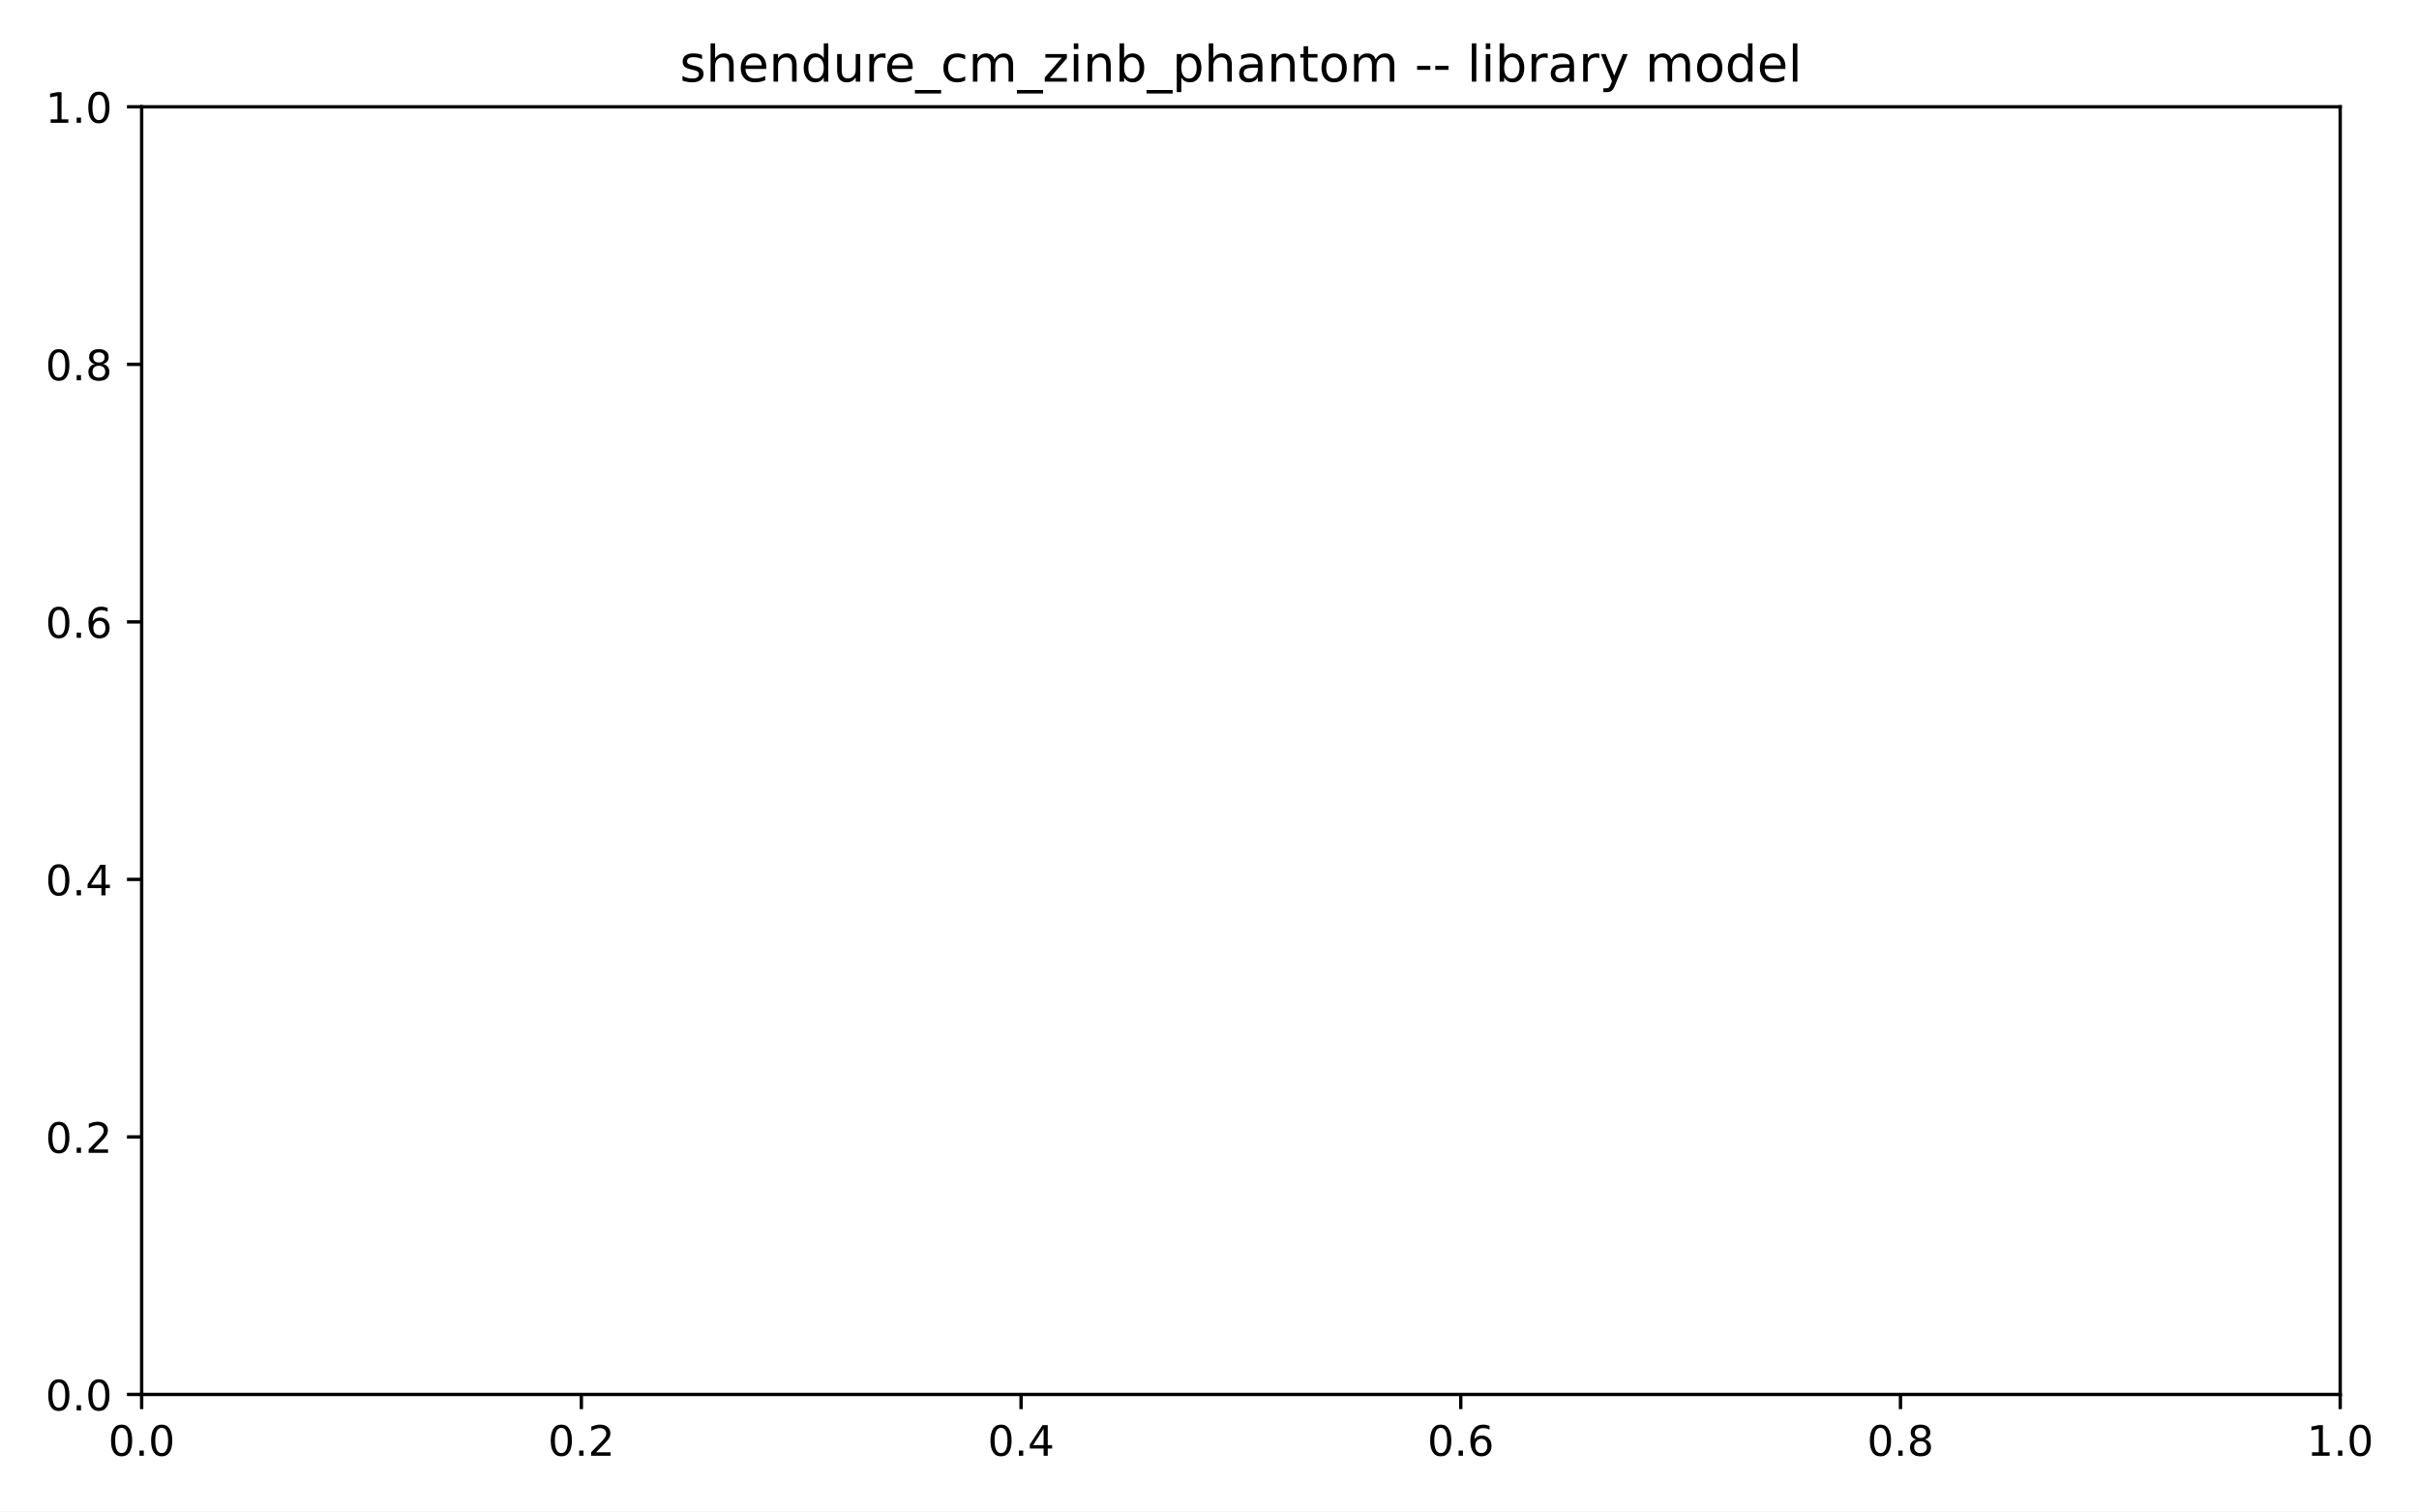
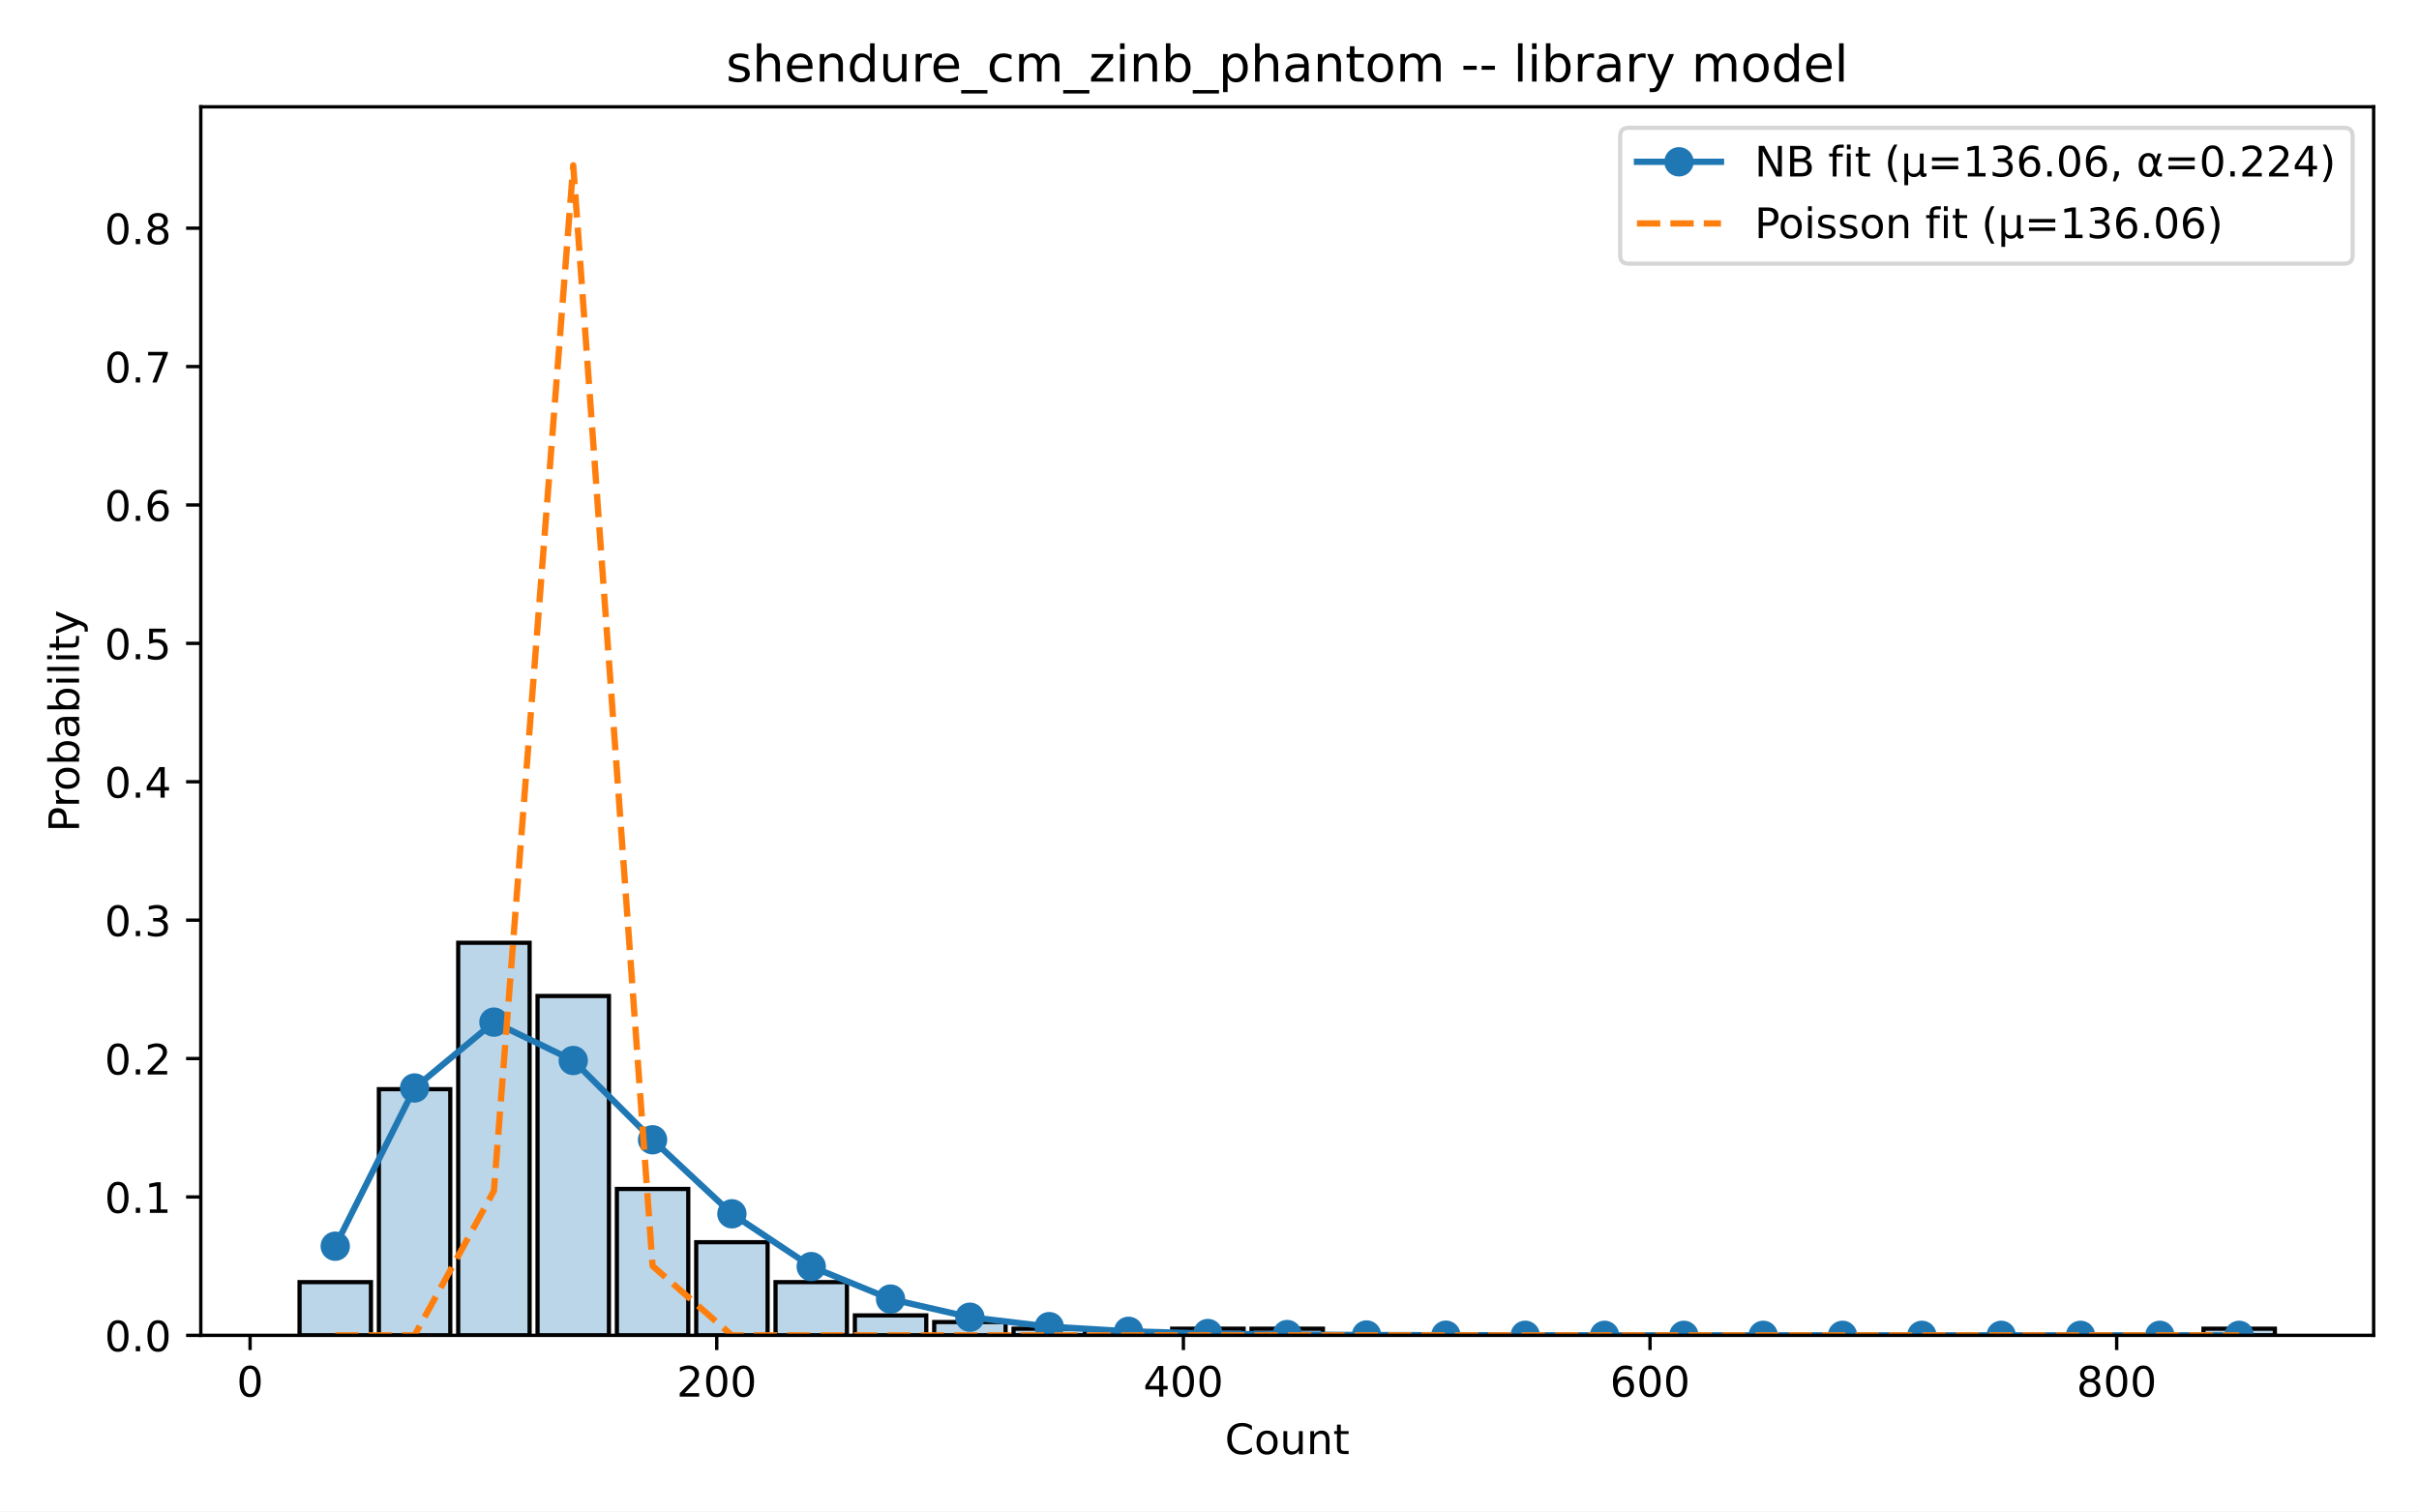
<svg xmlns="http://www.w3.org/2000/svg" xmlns:xlink="http://www.w3.org/1999/xlink" width="576pt" height="360pt" viewBox="0 0 576 360" version="1.1">
  <defs>
    <style type="text/css">*{stroke-linejoin: round; stroke-linecap: butt}</style>
  </defs>
  <g id="figure_1">
    <g id="patch_1">
      <path d="M 0 360  L 576 360  L 576 0  L 0 0  z " style="fill: #ffffff" />
    </g>
    <g id="axes_1">
      <g id="patch_2">
-         <path d="M 33.73 332.12  L 557.235 332.12  L 557.235 25.44  L 33.73 25.44  z " style="fill: #ffffff" />
+         <path d="M 47.81 318.04  L 565.2 318.04  L 565.2 25.44  L 47.81 25.44  z " style="fill: #ffffff" />
+       </g>
+       <g id="patch_3">
+         <path d="M 71.328 318.04  L 88.328 318.04  L 88.328 305.362  L 71.328 305.362  z " clip-path="url(#p936304e67c)" style="fill: #1f77b4; fill-opacity: 0.3; stroke: #000000; stroke-linejoin: miter" />
+       </g>
+       <g id="patch_4">
+         <path d="M 90.217 318.04  L 107.218 318.04  L 107.218 259.406  L 90.217 259.406  z " clip-path="url(#p936304e67c)" style="fill: #1f77b4; fill-opacity: 0.3; stroke: #000000; stroke-linejoin: miter" />
+       </g>
+       <g id="patch_5">
+         <path d="M 109.107 318.04  L 126.108 318.04  L 126.108 224.543  L 109.107 224.543  z " clip-path="url(#p936304e67c)" style="fill: #1f77b4; fill-opacity: 0.3; stroke: #000000; stroke-linejoin: miter" />
+       </g>
+       <g id="patch_6">
+         <path d="M 127.997 318.04  L 144.998 318.04  L 144.998 237.22  L 127.997 237.22  z " clip-path="url(#p936304e67c)" style="fill: #1f77b4; fill-opacity: 0.3; stroke: #000000; stroke-linejoin: miter" />
+       </g>
+       <g id="patch_7">
+         <path d="M 146.887 318.04  L 163.887 318.04  L 163.887 283.177  L 146.887 283.177  z " clip-path="url(#p936304e67c)" style="fill: #1f77b4; fill-opacity: 0.3; stroke: #000000; stroke-linejoin: miter" />
+       </g>
+       <g id="patch_8">
+         <path d="M 165.776 318.04  L 182.777 318.04  L 182.777 295.854  L 165.776 295.854  z " clip-path="url(#p936304e67c)" style="fill: #1f77b4; fill-opacity: 0.3; stroke: #000000; stroke-linejoin: miter" />
+       </g>
+       <g id="patch_9">
+         <path d="M 184.666 318.04  L 201.667 318.04  L 201.667 305.362  L 184.666 305.362  z " clip-path="url(#p936304e67c)" style="fill: #1f77b4; fill-opacity: 0.3; stroke: #000000; stroke-linejoin: miter" />
+       </g>
+       <g id="patch_10">
+         <path d="M 203.556 318.04  L 220.557 318.04  L 220.557 313.286  L 203.556 313.286  z " clip-path="url(#p936304e67c)" style="fill: #1f77b4; fill-opacity: 0.3; stroke: #000000; stroke-linejoin: miter" />
+       </g>
+       <g id="patch_11">
+         <path d="M 222.446 318.04  L 239.446 318.04  L 239.446 314.871  L 222.446 314.871  z " clip-path="url(#p936304e67c)" style="fill: #1f77b4; fill-opacity: 0.3; stroke: #000000; stroke-linejoin: miter" />
+       </g>
+       <g id="patch_12">
+         <path d="M 241.335 318.04  L 258.336 318.04  L 258.336 316.455  L 241.335 316.455  z " clip-path="url(#p936304e67c)" style="fill: #1f77b4; fill-opacity: 0.3; stroke: #000000; stroke-linejoin: miter" />
+       </g>
+       <g id="patch_13">
+         <path d="M 260.225 318.04  L 277.226 318.04  L 277.226 318.04  L 260.225 318.04  z " clip-path="url(#p936304e67c)" style="fill: #1f77b4; fill-opacity: 0.3; stroke: #000000; stroke-linejoin: miter" />
+       </g>
+       <g id="patch_14">
+         <path d="M 279.115 318.04  L 296.116 318.04  L 296.116 316.455  L 279.115 316.455  z " clip-path="url(#p936304e67c)" style="fill: #1f77b4; fill-opacity: 0.3; stroke: #000000; stroke-linejoin: miter" />
+       </g>
+       <g id="patch_15">
+         <path d="M 298.005 318.04  L 315.005 318.04  L 315.005 316.455  L 298.005 316.455  z " clip-path="url(#p936304e67c)" style="fill: #1f77b4; fill-opacity: 0.3; stroke: #000000; stroke-linejoin: miter" />
+       </g>
+       <g id="patch_16">
+         <path d="M 316.894 318.04  L 333.895 318.04  L 333.895 318.04  L 316.894 318.04  z " clip-path="url(#p936304e67c)" style="fill: #1f77b4; fill-opacity: 0.3; stroke: #000000; stroke-linejoin: miter" />
+       </g>
+       <g id="patch_17">
+         <path d="M 335.784 318.04  L 352.785 318.04  L 352.785 318.04  L 335.784 318.04  z " clip-path="url(#p936304e67c)" style="fill: #1f77b4; fill-opacity: 0.3; stroke: #000000; stroke-linejoin: miter" />
+       </g>
+       <g id="patch_18">
+         <path d="M 354.674 318.04  L 371.675 318.04  L 371.675 318.04  L 354.674 318.04  z " clip-path="url(#p936304e67c)" style="fill: #1f77b4; fill-opacity: 0.3; stroke: #000000; stroke-linejoin: miter" />
+       </g>
+       <g id="patch_19">
+         <path d="M 373.564 318.04  L 390.564 318.04  L 390.564 318.04  L 373.564 318.04  z " clip-path="url(#p936304e67c)" style="fill: #1f77b4; fill-opacity: 0.3; stroke: #000000; stroke-linejoin: miter" />
+       </g>
+       <g id="patch_20">
+         <path d="M 392.453 318.04  L 409.454 318.04  L 409.454 318.04  L 392.453 318.04  z " clip-path="url(#p936304e67c)" style="fill: #1f77b4; fill-opacity: 0.3; stroke: #000000; stroke-linejoin: miter" />
+       </g>
+       <g id="patch_21">
+         <path d="M 411.343 318.04  L 428.344 318.04  L 428.344 318.04  L 411.343 318.04  z " clip-path="url(#p936304e67c)" style="fill: #1f77b4; fill-opacity: 0.3; stroke: #000000; stroke-linejoin: miter" />
+       </g>
+       <g id="patch_22">
+         <path d="M 430.233 318.04  L 447.234 318.04  L 447.234 318.04  L 430.233 318.04  z " clip-path="url(#p936304e67c)" style="fill: #1f77b4; fill-opacity: 0.3; stroke: #000000; stroke-linejoin: miter" />
+       </g>
+       <g id="patch_23">
+         <path d="M 449.123 318.04  L 466.123 318.04  L 466.123 318.04  L 449.123 318.04  z " clip-path="url(#p936304e67c)" style="fill: #1f77b4; fill-opacity: 0.3; stroke: #000000; stroke-linejoin: miter" />
+       </g>
+       <g id="patch_24">
+         <path d="M 468.012 318.04  L 485.013 318.04  L 485.013 318.04  L 468.012 318.04  z " clip-path="url(#p936304e67c)" style="fill: #1f77b4; fill-opacity: 0.3; stroke: #000000; stroke-linejoin: miter" />
+       </g>
+       <g id="patch_25">
+         <path d="M 486.902 318.04  L 503.903 318.04  L 503.903 318.04  L 486.902 318.04  z " clip-path="url(#p936304e67c)" style="fill: #1f77b4; fill-opacity: 0.3; stroke: #000000; stroke-linejoin: miter" />
+       </g>
+       <g id="patch_26">
+         <path d="M 505.792 318.04  L 522.793 318.04  L 522.793 318.04  L 505.792 318.04  z " clip-path="url(#p936304e67c)" style="fill: #1f77b4; fill-opacity: 0.3; stroke: #000000; stroke-linejoin: miter" />
+       </g>
+       <g id="patch_27">
+         <path d="M 524.682 318.04  L 541.682 318.04  L 541.682 316.455  L 524.682 316.455  z " clip-path="url(#p936304e67c)" style="fill: #1f77b4; fill-opacity: 0.3; stroke: #000000; stroke-linejoin: miter" />
      </g>
      <g id="matplotlib.axis_1">
        <g id="xtick_1">
          <g id="line2d_1">
            <defs>
-               <path id="mab8c2cdbdb" d="M 0 0  L 0 3.5  " style="stroke: #000000; stroke-width: 0.8" />
+               <path id="m294966c318" d="M 0 0  L 0 3.5  " style="stroke: #000000; stroke-width: 0.8" />
            </defs>
            <g>
-               <use xlink:href="#mab8c2cdbdb" x="33.73" y="332.12" style="stroke: #000000; stroke-width: 0.8" />
+               <use xlink:href="#m294966c318" x="59.549" y="318.04" style="stroke: #000000; stroke-width: 0.8" />
            </g>
          </g>
          <g id="text_1">
-             <g transform="translate(25.77844 346.7184) scale(0.1 -0.1)">
-               <defs>
-                 <path id="DejaVuSans-30" d="M 2034 4250  Q 1547 4250 1301 3770  Q 1056 3291 1056 2328  Q 1056 1369 1301 889  Q 1547 409 2034 409  Q 2525 409 2770 889  Q 3016 1369 3016 2328  Q 3016 3291 2770 3770  Q 2525 4250 2034 4250  z M 2034 4750  Q 2819 4750 3233 4129  Q 3647 3509 3647 2328  Q 3647 1150 3233 529  Q 2819 -91 2034 -91  Q 1250 -91 836 529  Q 422 1150 422 2328  Q 422 3509 836 4129  Q 1250 4750 2034 4750  z " transform="scale(0.015625)" />
-                 <path id="DejaVuSans-2e" d="M 684 794  L 1344 794  L 1344 0  L 684 0  L 684 794  z " transform="scale(0.015625)" />
-               </defs>
-               <use xlink:href="#DejaVuSans-30" />
-               <use xlink:href="#DejaVuSans-2e" transform="translate(63.62305 0)" />
-               <use xlink:href="#DejaVuSans-30" transform="translate(95.41016 0)" />
-             </g>
+             <text style="font-size: 10px; font-family: 'DejaVu Sans', 'Bitstream Vera Sans', 'Computer Modern Sans Serif', 'Lucida Grande', 'Verdana', 'Geneva', 'Lucid', 'Arial', 'Helvetica', 'Avant Garde', sans-serif; text-anchor: middle" x="59.549" y="332.638" transform="rotate(-0 59.54942 332.6384)">0</text>
          </g>
        </g>
        <g id="xtick_2">
          <g id="line2d_2">
            <g>
-               <use xlink:href="#mab8c2cdbdb" x="138.431" y="332.12" style="stroke: #000000; stroke-width: 0.8" />
+               <use xlink:href="#m294966c318" x="170.666" y="318.04" style="stroke: #000000; stroke-width: 0.8" />
            </g>
          </g>
          <g id="text_2">
-             <g transform="translate(130.4794 346.7184) scale(0.1 -0.1)">
-               <defs>
-                 <path id="DejaVuSans-32" d="M 1228 531  L 3431 531  L 3431 0  L 469 0  L 469 531  Q 828 903 1448 1529  Q 2069 2156 2228 2338  Q 2531 2678 2651 2914  Q 2772 3150 2772 3378  Q 2772 3750 2511 3984  Q 2250 4219 1831 4219  Q 1534 4219 1204 4116  Q 875 4013 500 3803  L 500 4441  Q 881 4594 1212 4672  Q 1544 4750 1819 4750  Q 2544 4750 2975 4387  Q 3406 4025 3406 3419  Q 3406 3131 3298 2873  Q 3191 2616 2906 2266  Q 2828 2175 2409 1742  Q 1991 1309 1228 531  z " transform="scale(0.015625)" />
-               </defs>
-               <use xlink:href="#DejaVuSans-30" />
-               <use xlink:href="#DejaVuSans-2e" transform="translate(63.62305 0)" />
-               <use xlink:href="#DejaVuSans-32" transform="translate(95.41016 0)" />
-             </g>
+             <text style="font-size: 10px; font-family: 'DejaVu Sans', 'Bitstream Vera Sans', 'Computer Modern Sans Serif', 'Lucida Grande', 'Verdana', 'Geneva', 'Lucid', 'Arial', 'Helvetica', 'Avant Garde', sans-serif; text-anchor: middle" x="170.666" y="332.638" transform="rotate(-0 170.6655 332.6384)">200</text>
          </g>
        </g>
        <g id="xtick_3">
          <g id="line2d_3">
            <g>
-               <use xlink:href="#mab8c2cdbdb" x="243.132" y="332.12" style="stroke: #000000; stroke-width: 0.8" />
+               <use xlink:href="#m294966c318" x="281.782" y="318.04" style="stroke: #000000; stroke-width: 0.8" />
            </g>
          </g>
          <g id="text_3">
-             <g transform="translate(235.1804 346.7184) scale(0.1 -0.1)">
-               <defs>
-                 <path id="DejaVuSans-34" d="M 2419 4116  L 825 1625  L 2419 1625  L 2419 4116  z M 2253 4666  L 3047 4666  L 3047 1625  L 3713 1625  L 3713 1100  L 3047 1100  L 3047 0  L 2419 0  L 2419 1100  L 313 1100  L 313 1709  L 2253 4666  z " transform="scale(0.015625)" />
-               </defs>
-               <use xlink:href="#DejaVuSans-30" />
-               <use xlink:href="#DejaVuSans-2e" transform="translate(63.62305 0)" />
-               <use xlink:href="#DejaVuSans-34" transform="translate(95.41016 0)" />
-             </g>
+             <text style="font-size: 10px; font-family: 'DejaVu Sans', 'Bitstream Vera Sans', 'Computer Modern Sans Serif', 'Lucida Grande', 'Verdana', 'Geneva', 'Lucid', 'Arial', 'Helvetica', 'Avant Garde', sans-serif; text-anchor: middle" x="281.782" y="332.638" transform="rotate(-0 281.7817 332.6384)">400</text>
          </g>
        </g>
        <g id="xtick_4">
          <g id="line2d_4">
            <g>
-               <use xlink:href="#mab8c2cdbdb" x="347.833" y="332.12" style="stroke: #000000; stroke-width: 0.8" />
+               <use xlink:href="#m294966c318" x="392.898" y="318.04" style="stroke: #000000; stroke-width: 0.8" />
            </g>
          </g>
          <g id="text_4">
-             <g transform="translate(339.8814 346.7184) scale(0.1 -0.1)">
-               <defs>
-                 <path id="DejaVuSans-36" d="M 2113 2584  Q 1688 2584 1439 2293  Q 1191 2003 1191 1497  Q 1191 994 1439 701  Q 1688 409 2113 409  Q 2538 409 2786 701  Q 3034 994 3034 1497  Q 3034 2003 2786 2293  Q 2538 2584 2113 2584  z M 3366 4563  L 3366 3988  Q 3128 4100 2886 4159  Q 2644 4219 2406 4219  Q 1781 4219 1451 3797  Q 1122 3375 1075 2522  Q 1259 2794 1537 2939  Q 1816 3084 2150 3084  Q 2853 3084 3261 2657  Q 3669 2231 3669 1497  Q 3669 778 3244 343  Q 2819 -91 2113 -91  Q 1303 -91 875 529  Q 447 1150 447 2328  Q 447 3434 972 4092  Q 1497 4750 2381 4750  Q 2619 4750 2861 4703  Q 3103 4656 3366 4563  z " transform="scale(0.015625)" />
-               </defs>
-               <use xlink:href="#DejaVuSans-30" />
-               <use xlink:href="#DejaVuSans-2e" transform="translate(63.62305 0)" />
-               <use xlink:href="#DejaVuSans-36" transform="translate(95.41016 0)" />
-             </g>
+             <text style="font-size: 10px; font-family: 'DejaVu Sans', 'Bitstream Vera Sans', 'Computer Modern Sans Serif', 'Lucida Grande', 'Verdana', 'Geneva', 'Lucid', 'Arial', 'Helvetica', 'Avant Garde', sans-serif; text-anchor: middle" x="392.898" y="332.638" transform="rotate(-0 392.8978 332.6384)">600</text>
          </g>
        </g>
        <g id="xtick_5">
          <g id="line2d_5">
            <g>
-               <use xlink:href="#mab8c2cdbdb" x="452.534" y="332.12" style="stroke: #000000; stroke-width: 0.8" />
+               <use xlink:href="#m294966c318" x="504.014" y="318.04" style="stroke: #000000; stroke-width: 0.8" />
            </g>
          </g>
          <g id="text_5">
-             <g transform="translate(444.5824 346.7184) scale(0.1 -0.1)">
-               <defs>
-                 <path id="DejaVuSans-38" d="M 2034 2216  Q 1584 2216 1326 1975  Q 1069 1734 1069 1313  Q 1069 891 1326 650  Q 1584 409 2034 409  Q 2484 409 2743 651  Q 3003 894 3003 1313  Q 3003 1734 2745 1975  Q 2488 2216 2034 2216  z M 1403 2484  Q 997 2584 770 2862  Q 544 3141 544 3541  Q 544 4100 942 4425  Q 1341 4750 2034 4750  Q 2731 4750 3128 4425  Q 3525 4100 3525 3541  Q 3525 3141 3298 2862  Q 3072 2584 2669 2484  Q 3125 2378 3379 2068  Q 3634 1759 3634 1313  Q 3634 634 3220 271  Q 2806 -91 2034 -91  Q 1263 -91 848 271  Q 434 634 434 1313  Q 434 1759 690 2068  Q 947 2378 1403 2484  z M 1172 3481  Q 1172 3119 1398 2916  Q 1625 2713 2034 2713  Q 2441 2713 2670 2916  Q 2900 3119 2900 3481  Q 2900 3844 2670 4047  Q 2441 4250 2034 4250  Q 1625 4250 1398 4047  Q 1172 3844 1172 3481  z " transform="scale(0.015625)" />
-               </defs>
-               <use xlink:href="#DejaVuSans-30" />
-               <use xlink:href="#DejaVuSans-2e" transform="translate(63.62305 0)" />
-               <use xlink:href="#DejaVuSans-38" transform="translate(95.41016 0)" />
-             </g>
-           </g>
-         </g>
-         <g id="xtick_6">
-           <g id="line2d_6">
-             <g>
-               <use xlink:href="#mab8c2cdbdb" x="557.235" y="332.12" style="stroke: #000000; stroke-width: 0.8" />
-             </g>
-           </g>
-           <g id="text_6">
-             <g transform="translate(549.2834 346.7184) scale(0.1 -0.1)">
-               <defs>
-                 <path id="DejaVuSans-31" d="M 794 531  L 1825 531  L 1825 4091  L 703 3866  L 703 4441  L 1819 4666  L 2450 4666  L 2450 531  L 3481 531  L 3481 0  L 794 0  L 794 531  z " transform="scale(0.015625)" />
-               </defs>
-               <use xlink:href="#DejaVuSans-31" />
-               <use xlink:href="#DejaVuSans-2e" transform="translate(63.62305 0)" />
-               <use xlink:href="#DejaVuSans-30" transform="translate(95.41016 0)" />
-             </g>
-           </g>
+             <text style="font-size: 10px; font-family: 'DejaVu Sans', 'Bitstream Vera Sans', 'Computer Modern Sans Serif', 'Lucida Grande', 'Verdana', 'Geneva', 'Lucid', 'Arial', 'Helvetica', 'Avant Garde', sans-serif; text-anchor: middle" x="504.014" y="332.638" transform="rotate(-0 504.0139 332.6384)">800</text>
+           </g>
+         </g>
+         <g id="text_6">
+           <text style="font-size: 10px; font-family: 'DejaVu Sans', 'Bitstream Vera Sans', 'Computer Modern Sans Serif', 'Lucida Grande', 'Verdana', 'Geneva', 'Lucid', 'Arial', 'Helvetica', 'Avant Garde', sans-serif; text-anchor: middle" x="306.505" y="346.317" transform="rotate(-0 306.505 346.3166)">Count</text>
        </g>
      </g>
      <g id="matplotlib.axis_2">
        <g id="ytick_1">
+           <g id="line2d_6">
+             <defs>
+               <path id="mf84d60d08f" d="M 0 0  L -3.5 0  " style="stroke: #000000; stroke-width: 0.8" />
+             </defs>
+             <g>
+               <use xlink:href="#mf84d60d08f" x="47.81" y="318.04" style="stroke: #000000; stroke-width: 0.8" />
+             </g>
+           </g>
+           <g id="text_7">
+             <text style="font-size: 10px; font-family: 'DejaVu Sans', 'Bitstream Vera Sans', 'Computer Modern Sans Serif', 'Lucida Grande', 'Verdana', 'Geneva', 'Lucid', 'Arial', 'Helvetica', 'Avant Garde', sans-serif; text-anchor: end" x="40.81" y="321.839" transform="rotate(-0 40.81 321.8392)">0.0</text>
+           </g>
+         </g>
+         <g id="ytick_2">
          <g id="line2d_7">
-             <defs>
-               <path id="m0cac5c10ef" d="M 0 0  L -3.5 0  " style="stroke: #000000; stroke-width: 0.8" />
-             </defs>
-             <g>
-               <use xlink:href="#m0cac5c10ef" x="33.73" y="332.12" style="stroke: #000000; stroke-width: 0.8" />
-             </g>
-           </g>
-           <g id="text_7">
-             <g transform="translate(10.82687 335.9192) scale(0.1 -0.1)">
-               <use xlink:href="#DejaVuSans-30" />
-               <use xlink:href="#DejaVuSans-2e" transform="translate(63.62305 0)" />
-               <use xlink:href="#DejaVuSans-30" transform="translate(95.41016 0)" />
-             </g>
-           </g>
-         </g>
-         <g id="ytick_2">
+             <g>
+               <use xlink:href="#mf84d60d08f" x="47.81" y="285.078" style="stroke: #000000; stroke-width: 0.8" />
+             </g>
+           </g>
+           <g id="text_8">
+             <text style="font-size: 10px; font-family: 'DejaVu Sans', 'Bitstream Vera Sans', 'Computer Modern Sans Serif', 'Lucida Grande', 'Verdana', 'Geneva', 'Lucid', 'Arial', 'Helvetica', 'Avant Garde', sans-serif; text-anchor: end" x="40.81" y="288.877" transform="rotate(-0 40.81 288.8774)">0.1</text>
+           </g>
+         </g>
+         <g id="ytick_3">
          <g id="line2d_8">
            <g>
-               <use xlink:href="#m0cac5c10ef" x="33.73" y="270.784" style="stroke: #000000; stroke-width: 0.8" />
-             </g>
-           </g>
-           <g id="text_8">
-             <g transform="translate(10.82687 274.5832) scale(0.1 -0.1)">
-               <use xlink:href="#DejaVuSans-30" />
-               <use xlink:href="#DejaVuSans-2e" transform="translate(63.62305 0)" />
-               <use xlink:href="#DejaVuSans-32" transform="translate(95.41016 0)" />
-             </g>
-           </g>
-         </g>
-         <g id="ytick_3">
+               <use xlink:href="#mf84d60d08f" x="47.81" y="252.116" style="stroke: #000000; stroke-width: 0.8" />
+             </g>
+           </g>
+           <g id="text_9">
+             <text style="font-size: 10px; font-family: 'DejaVu Sans', 'Bitstream Vera Sans', 'Computer Modern Sans Serif', 'Lucida Grande', 'Verdana', 'Geneva', 'Lucid', 'Arial', 'Helvetica', 'Avant Garde', sans-serif; text-anchor: end" x="40.81" y="255.916" transform="rotate(-0 40.81 255.9156)">0.2</text>
+           </g>
+         </g>
+         <g id="ytick_4">
          <g id="line2d_9">
            <g>
-               <use xlink:href="#m0cac5c10ef" x="33.73" y="209.448" style="stroke: #000000; stroke-width: 0.8" />
-             </g>
-           </g>
-           <g id="text_9">
-             <g transform="translate(10.82687 213.2472) scale(0.1 -0.1)">
-               <use xlink:href="#DejaVuSans-30" />
-               <use xlink:href="#DejaVuSans-2e" transform="translate(63.62305 0)" />
-               <use xlink:href="#DejaVuSans-34" transform="translate(95.41016 0)" />
-             </g>
-           </g>
-         </g>
-         <g id="ytick_4">
+               <use xlink:href="#mf84d60d08f" x="47.81" y="219.155" style="stroke: #000000; stroke-width: 0.8" />
+             </g>
+           </g>
+           <g id="text_10">
+             <text style="font-size: 10px; font-family: 'DejaVu Sans', 'Bitstream Vera Sans', 'Computer Modern Sans Serif', 'Lucida Grande', 'Verdana', 'Geneva', 'Lucid', 'Arial', 'Helvetica', 'Avant Garde', sans-serif; text-anchor: end" x="40.81" y="222.954" transform="rotate(-0 40.81 222.9538)">0.3</text>
+           </g>
+         </g>
+         <g id="ytick_5">
          <g id="line2d_10">
            <g>
-               <use xlink:href="#m0cac5c10ef" x="33.73" y="148.112" style="stroke: #000000; stroke-width: 0.8" />
-             </g>
-           </g>
-           <g id="text_10">
-             <g transform="translate(10.82687 151.9112) scale(0.1 -0.1)">
-               <use xlink:href="#DejaVuSans-30" />
-               <use xlink:href="#DejaVuSans-2e" transform="translate(63.62305 0)" />
-               <use xlink:href="#DejaVuSans-36" transform="translate(95.41016 0)" />
-             </g>
-           </g>
-         </g>
-         <g id="ytick_5">
+               <use xlink:href="#mf84d60d08f" x="47.81" y="186.193" style="stroke: #000000; stroke-width: 0.8" />
+             </g>
+           </g>
+           <g id="text_11">
+             <text style="font-size: 10px; font-family: 'DejaVu Sans', 'Bitstream Vera Sans', 'Computer Modern Sans Serif', 'Lucida Grande', 'Verdana', 'Geneva', 'Lucid', 'Arial', 'Helvetica', 'Avant Garde', sans-serif; text-anchor: end" x="40.81" y="189.992" transform="rotate(-0 40.81 189.992)">0.4</text>
+           </g>
+         </g>
+         <g id="ytick_6">
          <g id="line2d_11">
            <g>
-               <use xlink:href="#m0cac5c10ef" x="33.73" y="86.776" style="stroke: #000000; stroke-width: 0.8" />
-             </g>
-           </g>
-           <g id="text_11">
-             <g transform="translate(10.82687 90.57522) scale(0.1 -0.1)">
-               <use xlink:href="#DejaVuSans-30" />
-               <use xlink:href="#DejaVuSans-2e" transform="translate(63.62305 0)" />
-               <use xlink:href="#DejaVuSans-38" transform="translate(95.41016 0)" />
-             </g>
-           </g>
-         </g>
-         <g id="ytick_6">
+               <use xlink:href="#mf84d60d08f" x="47.81" y="153.231" style="stroke: #000000; stroke-width: 0.8" />
+             </g>
+           </g>
+           <g id="text_12">
+             <text style="font-size: 10px; font-family: 'DejaVu Sans', 'Bitstream Vera Sans', 'Computer Modern Sans Serif', 'Lucida Grande', 'Verdana', 'Geneva', 'Lucid', 'Arial', 'Helvetica', 'Avant Garde', sans-serif; text-anchor: end" x="40.81" y="157.03" transform="rotate(-0 40.81 157.0301)">0.5</text>
+           </g>
+         </g>
+         <g id="ytick_7">
          <g id="line2d_12">
            <g>
-               <use xlink:href="#m0cac5c10ef" x="33.73" y="25.44" style="stroke: #000000; stroke-width: 0.8" />
-             </g>
-           </g>
-           <g id="text_12">
-             <g transform="translate(10.82687 29.23922) scale(0.1 -0.1)">
-               <use xlink:href="#DejaVuSans-31" />
-               <use xlink:href="#DejaVuSans-2e" transform="translate(63.62305 0)" />
-               <use xlink:href="#DejaVuSans-30" transform="translate(95.41016 0)" />
-             </g>
-           </g>
-         </g>
-       </g>
-       <g id="patch_3">
-         <path d="M 33.73 332.12  L 33.73 25.44  " style="fill: none; stroke: #000000; stroke-width: 0.8; stroke-linejoin: miter; stroke-linecap: square" />
-       </g>
-       <g id="patch_4">
-         <path d="M 557.235 332.12  L 557.235 25.44  " style="fill: none; stroke: #000000; stroke-width: 0.8; stroke-linejoin: miter; stroke-linecap: square" />
-       </g>
-       <g id="patch_5">
-         <path d="M 33.73 332.12  L 557.235 332.12  " style="fill: none; stroke: #000000; stroke-width: 0.8; stroke-linejoin: miter; stroke-linecap: square" />
-       </g>
-       <g id="patch_6">
-         <path d="M 33.73 25.44  L 557.235 25.44  " style="fill: none; stroke: #000000; stroke-width: 0.8; stroke-linejoin: miter; stroke-linecap: square" />
-       </g>
-       <g id="text_13">
-         <g transform="translate(161.8578 19.44) scale(0.12 -0.12)">
-           <defs>
-             <path id="DejaVuSans-73" d="M 2834 3397  L 2834 2853  Q 2591 2978 2328 3040  Q 2066 3103 1784 3103  Q 1356 3103 1142 2972  Q 928 2841 928 2578  Q 928 2378 1081 2264  Q 1234 2150 1697 2047  L 1894 2003  Q 2506 1872 2764 1633  Q 3022 1394 3022 966  Q 3022 478 2636 193  Q 2250 -91 1575 -91  Q 1294 -91 989 -36  Q 684 19 347 128  L 347 722  Q 666 556 975 473  Q 1284 391 1588 391  Q 1994 391 2212 530  Q 2431 669 2431 922  Q 2431 1156 2273 1281  Q 2116 1406 1581 1522  L 1381 1569  Q 847 1681 609 1914  Q 372 2147 372 2553  Q 372 3047 722 3315  Q 1072 3584 1716 3584  Q 2034 3584 2315 3537  Q 2597 3491 2834 3397  z " transform="scale(0.015625)" />
-             <path id="DejaVuSans-68" d="M 3513 2113  L 3513 0  L 2938 0  L 2938 2094  Q 2938 2591 2744 2837  Q 2550 3084 2163 3084  Q 1697 3084 1428 2787  Q 1159 2491 1159 1978  L 1159 0  L 581 0  L 581 4863  L 1159 4863  L 1159 2956  Q 1366 3272 1645 3428  Q 1925 3584 2291 3584  Q 2894 3584 3203 3211  Q 3513 2838 3513 2113  z " transform="scale(0.015625)" />
-             <path id="DejaVuSans-65" d="M 3597 1894  L 3597 1613  L 953 1613  Q 991 1019 1311 708  Q 1631 397 2203 397  Q 2534 397 2845 478  Q 3156 559 3463 722  L 3463 178  Q 3153 47 2828 -22  Q 2503 -91 2169 -91  Q 1331 -91 842 396  Q 353 884 353 1716  Q 353 2575 817 3079  Q 1281 3584 2069 3584  Q 2775 3584 3186 3129  Q 3597 2675 3597 1894  z M 3022 2063  Q 3016 2534 2758 2815  Q 2500 3097 2075 3097  Q 1594 3097 1305 2825  Q 1016 2553 972 2059  L 3022 2063  z " transform="scale(0.015625)" />
-             <path id="DejaVuSans-6e" d="M 3513 2113  L 3513 0  L 2938 0  L 2938 2094  Q 2938 2591 2744 2837  Q 2550 3084 2163 3084  Q 1697 3084 1428 2787  Q 1159 2491 1159 1978  L 1159 0  L 581 0  L 581 3500  L 1159 3500  L 1159 2956  Q 1366 3272 1645 3428  Q 1925 3584 2291 3584  Q 2894 3584 3203 3211  Q 3513 2838 3513 2113  z " transform="scale(0.015625)" />
-             <path id="DejaVuSans-64" d="M 2906 2969  L 2906 4863  L 3481 4863  L 3481 0  L 2906 0  L 2906 525  Q 2725 213 2448 61  Q 2172 -91 1784 -91  Q 1150 -91 751 415  Q 353 922 353 1747  Q 353 2572 751 3078  Q 1150 3584 1784 3584  Q 2172 3584 2448 3432  Q 2725 3281 2906 2969  z M 947 1747  Q 947 1113 1208 752  Q 1469 391 1925 391  Q 2381 391 2643 752  Q 2906 1113 2906 1747  Q 2906 2381 2643 2742  Q 2381 3103 1925 3103  Q 1469 3103 1208 2742  Q 947 2381 947 1747  z " transform="scale(0.015625)" />
-             <path id="DejaVuSans-75" d="M 544 1381  L 544 3500  L 1119 3500  L 1119 1403  Q 1119 906 1312 657  Q 1506 409 1894 409  Q 2359 409 2629 706  Q 2900 1003 2900 1516  L 2900 3500  L 3475 3500  L 3475 0  L 2900 0  L 2900 538  Q 2691 219 2414 64  Q 2138 -91 1772 -91  Q 1169 -91 856 284  Q 544 659 544 1381  z M 1991 3584  L 1991 3584  z " transform="scale(0.015625)" />
-             <path id="DejaVuSans-72" d="M 2631 2963  Q 2534 3019 2420 3045  Q 2306 3072 2169 3072  Q 1681 3072 1420 2755  Q 1159 2438 1159 1844  L 1159 0  L 581 0  L 581 3500  L 1159 3500  L 1159 2956  Q 1341 3275 1631 3429  Q 1922 3584 2338 3584  Q 2397 3584 2469 3576  Q 2541 3569 2628 3553  L 2631 2963  z " transform="scale(0.015625)" />
-             <path id="DejaVuSans-5f" d="M 3263 -1063  L 3263 -1509  L -63 -1509  L -63 -1063  L 3263 -1063  z " transform="scale(0.015625)" />
-             <path id="DejaVuSans-63" d="M 3122 3366  L 3122 2828  Q 2878 2963 2633 3030  Q 2388 3097 2138 3097  Q 1578 3097 1268 2742  Q 959 2388 959 1747  Q 959 1106 1268 751  Q 1578 397 2138 397  Q 2388 397 2633 464  Q 2878 531 3122 666  L 3122 134  Q 2881 22 2623 -34  Q 2366 -91 2075 -91  Q 1284 -91 818 406  Q 353 903 353 1747  Q 353 2603 823 3093  Q 1294 3584 2113 3584  Q 2378 3584 2631 3529  Q 2884 3475 3122 3366  z " transform="scale(0.015625)" />
-             <path id="DejaVuSans-6d" d="M 3328 2828  Q 3544 3216 3844 3400  Q 4144 3584 4550 3584  Q 5097 3584 5394 3201  Q 5691 2819 5691 2113  L 5691 0  L 5113 0  L 5113 2094  Q 5113 2597 4934 2840  Q 4756 3084 4391 3084  Q 3944 3084 3684 2787  Q 3425 2491 3425 1978  L 3425 0  L 2847 0  L 2847 2094  Q 2847 2600 2669 2842  Q 2491 3084 2119 3084  Q 1678 3084 1418 2786  Q 1159 2488 1159 1978  L 1159 0  L 581 0  L 581 3500  L 1159 3500  L 1159 2956  Q 1356 3278 1631 3431  Q 1906 3584 2284 3584  Q 2666 3584 2933 3390  Q 3200 3197 3328 2828  z " transform="scale(0.015625)" />
-             <path id="DejaVuSans-7a" d="M 353 3500  L 3084 3500  L 3084 2975  L 922 459  L 3084 459  L 3084 0  L 275 0  L 275 525  L 2438 3041  L 353 3041  L 353 3500  z " transform="scale(0.015625)" />
-             <path id="DejaVuSans-69" d="M 603 3500  L 1178 3500  L 1178 0  L 603 0  L 603 3500  z M 603 4863  L 1178 4863  L 1178 4134  L 603 4134  L 603 4863  z " transform="scale(0.015625)" />
-             <path id="DejaVuSans-62" d="M 3116 1747  Q 3116 2381 2855 2742  Q 2594 3103 2138 3103  Q 1681 3103 1420 2742  Q 1159 2381 1159 1747  Q 1159 1113 1420 752  Q 1681 391 2138 391  Q 2594 391 2855 752  Q 3116 1113 3116 1747  z M 1159 2969  Q 1341 3281 1617 3432  Q 1894 3584 2278 3584  Q 2916 3584 3314 3078  Q 3713 2572 3713 1747  Q 3713 922 3314 415  Q 2916 -91 2278 -91  Q 1894 -91 1617 61  Q 1341 213 1159 525  L 1159 0  L 581 0  L 581 4863  L 1159 4863  L 1159 2969  z " transform="scale(0.015625)" />
-             <path id="DejaVuSans-70" d="M 1159 525  L 1159 -1331  L 581 -1331  L 581 3500  L 1159 3500  L 1159 2969  Q 1341 3281 1617 3432  Q 1894 3584 2278 3584  Q 2916 3584 3314 3078  Q 3713 2572 3713 1747  Q 3713 922 3314 415  Q 2916 -91 2278 -91  Q 1894 -91 1617 61  Q 1341 213 1159 525  z M 3116 1747  Q 3116 2381 2855 2742  Q 2594 3103 2138 3103  Q 1681 3103 1420 2742  Q 1159 2381 1159 1747  Q 1159 1113 1420 752  Q 1681 391 2138 391  Q 2594 391 2855 752  Q 3116 1113 3116 1747  z " transform="scale(0.015625)" />
-             <path id="DejaVuSans-61" d="M 2194 1759  Q 1497 1759 1228 1600  Q 959 1441 959 1056  Q 959 750 1161 570  Q 1363 391 1709 391  Q 2188 391 2477 730  Q 2766 1069 2766 1631  L 2766 1759  L 2194 1759  z M 3341 1997  L 3341 0  L 2766 0  L 2766 531  Q 2569 213 2275 61  Q 1981 -91 1556 -91  Q 1019 -91 701 211  Q 384 513 384 1019  Q 384 1609 779 1909  Q 1175 2209 1959 2209  L 2766 2209  L 2766 2266  Q 2766 2663 2505 2880  Q 2244 3097 1772 3097  Q 1472 3097 1187 3025  Q 903 2953 641 2809  L 641 3341  Q 956 3463 1253 3523  Q 1550 3584 1831 3584  Q 2591 3584 2966 3190  Q 3341 2797 3341 1997  z " transform="scale(0.015625)" />
-             <path id="DejaVuSans-74" d="M 1172 4494  L 1172 3500  L 2356 3500  L 2356 3053  L 1172 3053  L 1172 1153  Q 1172 725 1289 603  Q 1406 481 1766 481  L 2356 481  L 2356 0  L 1766 0  Q 1100 0 847 248  Q 594 497 594 1153  L 594 3053  L 172 3053  L 172 3500  L 594 3500  L 594 4494  L 1172 4494  z " transform="scale(0.015625)" />
-             <path id="DejaVuSans-6f" d="M 1959 3097  Q 1497 3097 1228 2736  Q 959 2375 959 1747  Q 959 1119 1226 758  Q 1494 397 1959 397  Q 2419 397 2687 759  Q 2956 1122 2956 1747  Q 2956 2369 2687 2733  Q 2419 3097 1959 3097  z M 1959 3584  Q 2709 3584 3137 3096  Q 3566 2609 3566 1747  Q 3566 888 3137 398  Q 2709 -91 1959 -91  Q 1206 -91 779 398  Q 353 888 353 1747  Q 353 2609 779 3096  Q 1206 3584 1959 3584  z " transform="scale(0.015625)" />
-             <path id="DejaVuSans-20" transform="scale(0.015625)" />
-             <path id="DejaVuSans-2d" d="M 313 2009  L 1997 2009  L 1997 1497  L 313 1497  L 313 2009  z " transform="scale(0.015625)" />
-             <path id="DejaVuSans-6c" d="M 603 4863  L 1178 4863  L 1178 0  L 603 0  L 603 4863  z " transform="scale(0.015625)" />
-             <path id="DejaVuSans-79" d="M 2059 -325  Q 1816 -950 1584 -1140  Q 1353 -1331 966 -1331  L 506 -1331  L 506 -850  L 844 -850  Q 1081 -850 1212 -737  Q 1344 -625 1503 -206  L 1606 56  L 191 3500  L 800 3500  L 1894 763  L 2988 3500  L 3597 3500  L 2059 -325  z " transform="scale(0.015625)" />
-           </defs>
-           <use xlink:href="#DejaVuSans-73" />
-           <use xlink:href="#DejaVuSans-68" transform="translate(52.09961 0)" />
-           <use xlink:href="#DejaVuSans-65" transform="translate(115.4785 0)" />
-           <use xlink:href="#DejaVuSans-6e" transform="translate(177.002 0)" />
-           <use xlink:href="#DejaVuSans-64" transform="translate(240.3809 0)" />
-           <use xlink:href="#DejaVuSans-75" transform="translate(303.8574 0)" />
-           <use xlink:href="#DejaVuSans-72" transform="translate(367.2363 0)" />
-           <use xlink:href="#DejaVuSans-65" transform="translate(406.0996 0)" />
-           <use xlink:href="#DejaVuSans-5f" transform="translate(467.623 0)" />
-           <use xlink:href="#DejaVuSans-63" transform="translate(517.623 0)" />
-           <use xlink:href="#DejaVuSans-6d" transform="translate(572.6035 0)" />
-           <use xlink:href="#DejaVuSans-5f" transform="translate(670.0156 0)" />
-           <use xlink:href="#DejaVuSans-7a" transform="translate(720.0156 0)" />
-           <use xlink:href="#DejaVuSans-69" transform="translate(772.5059 0)" />
-           <use xlink:href="#DejaVuSans-6e" transform="translate(800.2891 0)" />
-           <use xlink:href="#DejaVuSans-62" transform="translate(863.668 0)" />
-           <use xlink:href="#DejaVuSans-5f" transform="translate(927.1445 0)" />
-           <use xlink:href="#DejaVuSans-70" transform="translate(977.1445 0)" />
-           <use xlink:href="#DejaVuSans-68" transform="translate(1040.621 0)" />
-           <use xlink:href="#DejaVuSans-61" transform="translate(1104 0)" />
-           <use xlink:href="#DejaVuSans-6e" transform="translate(1165.279 0)" />
-           <use xlink:href="#DejaVuSans-74" transform="translate(1228.658 0)" />
-           <use xlink:href="#DejaVuSans-6f" transform="translate(1267.867 0)" />
-           <use xlink:href="#DejaVuSans-6d" transform="translate(1329.049 0)" />
-           <use xlink:href="#DejaVuSans-20" transform="translate(1426.461 0)" />
-           <use xlink:href="#DejaVuSans-2d" transform="translate(1458.248 0)" />
-           <use xlink:href="#DejaVuSans-2d" transform="translate(1494.332 0)" />
-           <use xlink:href="#DejaVuSans-20" transform="translate(1530.416 0)" />
-           <use xlink:href="#DejaVuSans-6c" transform="translate(1562.203 0)" />
-           <use xlink:href="#DejaVuSans-69" transform="translate(1589.986 0)" />
-           <use xlink:href="#DejaVuSans-62" transform="translate(1617.77 0)" />
-           <use xlink:href="#DejaVuSans-72" transform="translate(1681.246 0)" />
-           <use xlink:href="#DejaVuSans-61" transform="translate(1722.359 0)" />
-           <use xlink:href="#DejaVuSans-72" transform="translate(1783.639 0)" />
-           <use xlink:href="#DejaVuSans-79" transform="translate(1824.752 0)" />
-           <use xlink:href="#DejaVuSans-20" transform="translate(1883.932 0)" />
-           <use xlink:href="#DejaVuSans-6d" transform="translate(1915.719 0)" />
-           <use xlink:href="#DejaVuSans-6f" transform="translate(2013.131 0)" />
-           <use xlink:href="#DejaVuSans-64" transform="translate(2074.312 0)" />
-           <use xlink:href="#DejaVuSans-65" transform="translate(2137.789 0)" />
-           <use xlink:href="#DejaVuSans-6c" transform="translate(2199.312 0)" />
+               <use xlink:href="#mf84d60d08f" x="47.81" y="120.269" style="stroke: #000000; stroke-width: 0.8" />
+             </g>
+           </g>
+           <g id="text_13">
+             <text style="font-size: 10px; font-family: 'DejaVu Sans', 'Bitstream Vera Sans', 'Computer Modern Sans Serif', 'Lucida Grande', 'Verdana', 'Geneva', 'Lucid', 'Arial', 'Helvetica', 'Avant Garde', sans-serif; text-anchor: end" x="40.81" y="124.068" transform="rotate(-0 40.81 124.0683)">0.6</text>
+           </g>
+         </g>
+         <g id="ytick_8">
+           <g id="line2d_13">
+             <g>
+               <use xlink:href="#mf84d60d08f" x="47.81" y="87.307" style="stroke: #000000; stroke-width: 0.8" />
+             </g>
+           </g>
+           <g id="text_14">
+             <text style="font-size: 10px; font-family: 'DejaVu Sans', 'Bitstream Vera Sans', 'Computer Modern Sans Serif', 'Lucida Grande', 'Verdana', 'Geneva', 'Lucid', 'Arial', 'Helvetica', 'Avant Garde', sans-serif; text-anchor: end" x="40.81" y="91.107" transform="rotate(-0 40.81 91.10652)">0.7</text>
+           </g>
+         </g>
+         <g id="ytick_9">
+           <g id="line2d_14">
+             <g>
+               <use xlink:href="#mf84d60d08f" x="47.81" y="54.345" style="stroke: #000000; stroke-width: 0.8" />
+             </g>
+           </g>
+           <g id="text_15">
+             <text style="font-size: 10px; font-family: 'DejaVu Sans', 'Bitstream Vera Sans', 'Computer Modern Sans Serif', 'Lucida Grande', 'Verdana', 'Geneva', 'Lucid', 'Arial', 'Helvetica', 'Avant Garde', sans-serif; text-anchor: end" x="40.81" y="58.145" transform="rotate(-0 40.81 58.14471)">0.8</text>
+           </g>
+         </g>
+         <g id="text_16">
+           <text style="font-size: 10px; font-family: 'DejaVu Sans', 'Bitstream Vera Sans', 'Computer Modern Sans Serif', 'Lucida Grande', 'Verdana', 'Geneva', 'Lucid', 'Arial', 'Helvetica', 'Avant Garde', sans-serif; text-anchor: middle" x="18.827" y="171.74" transform="rotate(-90 18.82719 171.74)">Probability</text>
+         </g>
+       </g>
+       <g id="line2d_15">
+         <path d="M 79.828 296.809  L 98.718 259.125  L 117.608 243.443  L 136.497 252.584  L 155.387 271.467  L 174.277 289.093  L 193.167 301.668  L 212.056 309.402  L 230.946 313.72  L 249.836 315.968  L 268.726 317.08  L 287.615 317.608  L 306.505 317.85  L 325.395 317.958  L 344.284 318.005  L 363.174 318.026  L 382.064 318.034  L 400.954 318.038  L 419.843 318.039  L 438.733 318.04  L 457.623 318.04  L 476.513 318.04  L 495.402 318.04  L 514.292 318.04  L 533.182 318.04  " clip-path="url(#p936304e67c)" style="fill: none; stroke: #1f77b4; stroke-width: 1.5; stroke-linecap: square" />
+         <defs>
+           <path id="m4c108d413d" d="M 0 3  C 0.796 3 1.559 2.684 2.121 2.121  C 2.684 1.559 3 0.796 3 0  C 3 -0.796 2.684 -1.559 2.121 -2.121  C 1.559 -2.684 0.796 -3 0 -3  C -0.796 -3 -1.559 -2.684 -2.121 -2.121  C -2.684 -1.559 -3 -0.796 -3 0  C -3 0.796 -2.684 1.559 -2.121 2.121  C -1.559 2.684 -0.796 3 0 3  z " style="stroke: #1f77b4" />
+         </defs>
+         <g clip-path="url(#p936304e67c)">
+           <use xlink:href="#m4c108d413d" x="79.828" y="296.809" style="fill: #1f77b4; stroke: #1f77b4" />
+           <use xlink:href="#m4c108d413d" x="98.718" y="259.125" style="fill: #1f77b4; stroke: #1f77b4" />
+           <use xlink:href="#m4c108d413d" x="117.608" y="243.443" style="fill: #1f77b4; stroke: #1f77b4" />
+           <use xlink:href="#m4c108d413d" x="136.497" y="252.584" style="fill: #1f77b4; stroke: #1f77b4" />
+           <use xlink:href="#m4c108d413d" x="155.387" y="271.467" style="fill: #1f77b4; stroke: #1f77b4" />
+           <use xlink:href="#m4c108d413d" x="174.277" y="289.093" style="fill: #1f77b4; stroke: #1f77b4" />
+           <use xlink:href="#m4c108d413d" x="193.167" y="301.668" style="fill: #1f77b4; stroke: #1f77b4" />
+           <use xlink:href="#m4c108d413d" x="212.056" y="309.402" style="fill: #1f77b4; stroke: #1f77b4" />
+           <use xlink:href="#m4c108d413d" x="230.946" y="313.72" style="fill: #1f77b4; stroke: #1f77b4" />
+           <use xlink:href="#m4c108d413d" x="249.836" y="315.968" style="fill: #1f77b4; stroke: #1f77b4" />
+           <use xlink:href="#m4c108d413d" x="268.726" y="317.08" style="fill: #1f77b4; stroke: #1f77b4" />
+           <use xlink:href="#m4c108d413d" x="287.615" y="317.608" style="fill: #1f77b4; stroke: #1f77b4" />
+           <use xlink:href="#m4c108d413d" x="306.505" y="317.85" style="fill: #1f77b4; stroke: #1f77b4" />
+           <use xlink:href="#m4c108d413d" x="325.395" y="317.958" style="fill: #1f77b4; stroke: #1f77b4" />
+           <use xlink:href="#m4c108d413d" x="344.284" y="318.005" style="fill: #1f77b4; stroke: #1f77b4" />
+           <use xlink:href="#m4c108d413d" x="363.174" y="318.026" style="fill: #1f77b4; stroke: #1f77b4" />
+           <use xlink:href="#m4c108d413d" x="382.064" y="318.034" style="fill: #1f77b4; stroke: #1f77b4" />
+           <use xlink:href="#m4c108d413d" x="400.954" y="318.038" style="fill: #1f77b4; stroke: #1f77b4" />
+           <use xlink:href="#m4c108d413d" x="419.843" y="318.039" style="fill: #1f77b4; stroke: #1f77b4" />
+           <use xlink:href="#m4c108d413d" x="438.733" y="318.04" style="fill: #1f77b4; stroke: #1f77b4" />
+           <use xlink:href="#m4c108d413d" x="457.623" y="318.04" style="fill: #1f77b4; stroke: #1f77b4" />
+           <use xlink:href="#m4c108d413d" x="476.513" y="318.04" style="fill: #1f77b4; stroke: #1f77b4" />
+           <use xlink:href="#m4c108d413d" x="495.402" y="318.04" style="fill: #1f77b4; stroke: #1f77b4" />
+           <use xlink:href="#m4c108d413d" x="514.292" y="318.04" style="fill: #1f77b4; stroke: #1f77b4" />
+           <use xlink:href="#m4c108d413d" x="533.182" y="318.04" style="fill: #1f77b4; stroke: #1f77b4" />
+         </g>
+       </g>
+       <g id="line2d_16">
+         <path d="M 79.828 318.04  L 98.718 318.039  L 117.608 283.624  L 136.497 39.373  L 155.387 301.508  L 174.277 318.038  L 193.167 318.04  L 212.056 318.04  L 230.946 318.04  L 249.836 318.04  L 268.726 318.04  L 287.615 318.04  L 306.505 318.04  L 325.395 318.04  L 344.284 318.04  L 363.174 318.04  L 382.064 318.04  L 400.954 318.04  L 419.843 318.04  L 438.733 318.04  L 457.623 318.04  L 476.513 318.04  L 495.402 318.04  L 514.292 318.04  L 533.182 318.04  " clip-path="url(#p936304e67c)" style="fill: none; stroke-dasharray: 5.55,2.4; stroke-dashoffset: 0; stroke: #ff7f0e; stroke-width: 1.5" />
+       </g>
+       <g id="patch_28">
+         <path d="M 47.81 318.04  L 47.81 25.44  " style="fill: none; stroke: #000000; stroke-width: 0.8; stroke-linejoin: miter; stroke-linecap: square" />
+       </g>
+       <g id="patch_29">
+         <path d="M 565.2 318.04  L 565.2 25.44  " style="fill: none; stroke: #000000; stroke-width: 0.8; stroke-linejoin: miter; stroke-linecap: square" />
+       </g>
+       <g id="patch_30">
+         <path d="M 47.81 318.04  L 565.2 318.04  " style="fill: none; stroke: #000000; stroke-width: 0.8; stroke-linejoin: miter; stroke-linecap: square" />
+       </g>
+       <g id="patch_31">
+         <path d="M 47.81 25.44  L 565.2 25.44  " style="fill: none; stroke: #000000; stroke-width: 0.8; stroke-linejoin: miter; stroke-linecap: square" />
+       </g>
+       <g id="text_17">
+         <text style="font-size: 12px; font-family: 'DejaVu Sans', 'Bitstream Vera Sans', 'Computer Modern Sans Serif', 'Lucida Grande', 'Verdana', 'Geneva', 'Lucid', 'Arial', 'Helvetica', 'Avant Garde', sans-serif; text-anchor: middle" x="306.505" y="19.44" transform="rotate(-0 306.505 19.44)">shendure_cm_zinb_phantom -- library model</text>
+       </g>
+       <g id="legend_1">
+         <g id="patch_32">
+           <path d="M 387.791 62.796  L 558.2 62.796  Q 560.2 62.796 560.2 60.796  L 560.2 32.44  Q 560.2 30.44 558.2 30.44  L 387.791 30.44  Q 385.791 30.44 385.791 32.44  L 385.791 60.796  Q 385.791 62.796 387.791 62.796  z " style="fill: #ffffff; opacity: 0.8; stroke: #cccccc; stroke-linejoin: miter" />
+         </g>
+         <g id="line2d_17">
+           <path d="M 389.791 38.538  L 399.791 38.538  L 409.791 38.538  " style="fill: none; stroke: #1f77b4; stroke-width: 1.5; stroke-linecap: square" />
+           <g>
+             <use xlink:href="#m4c108d413d" x="399.791" y="38.538" style="fill: #1f77b4; stroke: #1f77b4" />
+           </g>
+         </g>
+         <g id="text_18">
+           <text style="font-size: 10px; font-family: 'DejaVu Sans', 'Bitstream Vera Sans', 'Computer Modern Sans Serif', 'Lucida Grande', 'Verdana', 'Geneva', 'Lucid', 'Arial', 'Helvetica', 'Avant Garde', sans-serif; text-anchor: start" x="417.791" y="42.038" transform="rotate(-0 417.7906 42.03844)">NB fit (μ=136.06, α=0.224)</text>
+         </g>
+         <g id="line2d_18">
+           <path d="M 389.791 53.217  L 399.791 53.217  L 409.791 53.217  " style="fill: none; stroke-dasharray: 5.55,2.4; stroke-dashoffset: 0; stroke: #ff7f0e; stroke-width: 1.5" />
+         </g>
+         <g id="text_19">
+           <text style="font-size: 10px; font-family: 'DejaVu Sans', 'Bitstream Vera Sans', 'Computer Modern Sans Serif', 'Lucida Grande', 'Verdana', 'Geneva', 'Lucid', 'Arial', 'Helvetica', 'Avant Garde', sans-serif; text-anchor: start" x="417.791" y="56.717" transform="rotate(-0 417.7906 56.71656)">Poisson fit (μ=136.06)</text>
        </g>
      </g>
    </g>
  </g>
+   <defs>
+     <clipPath id="p936304e67c">
+       <rect x="47.81" y="25.44" width="517.39" height="292.6" />
+     </clipPath>
+   </defs>
</svg>
